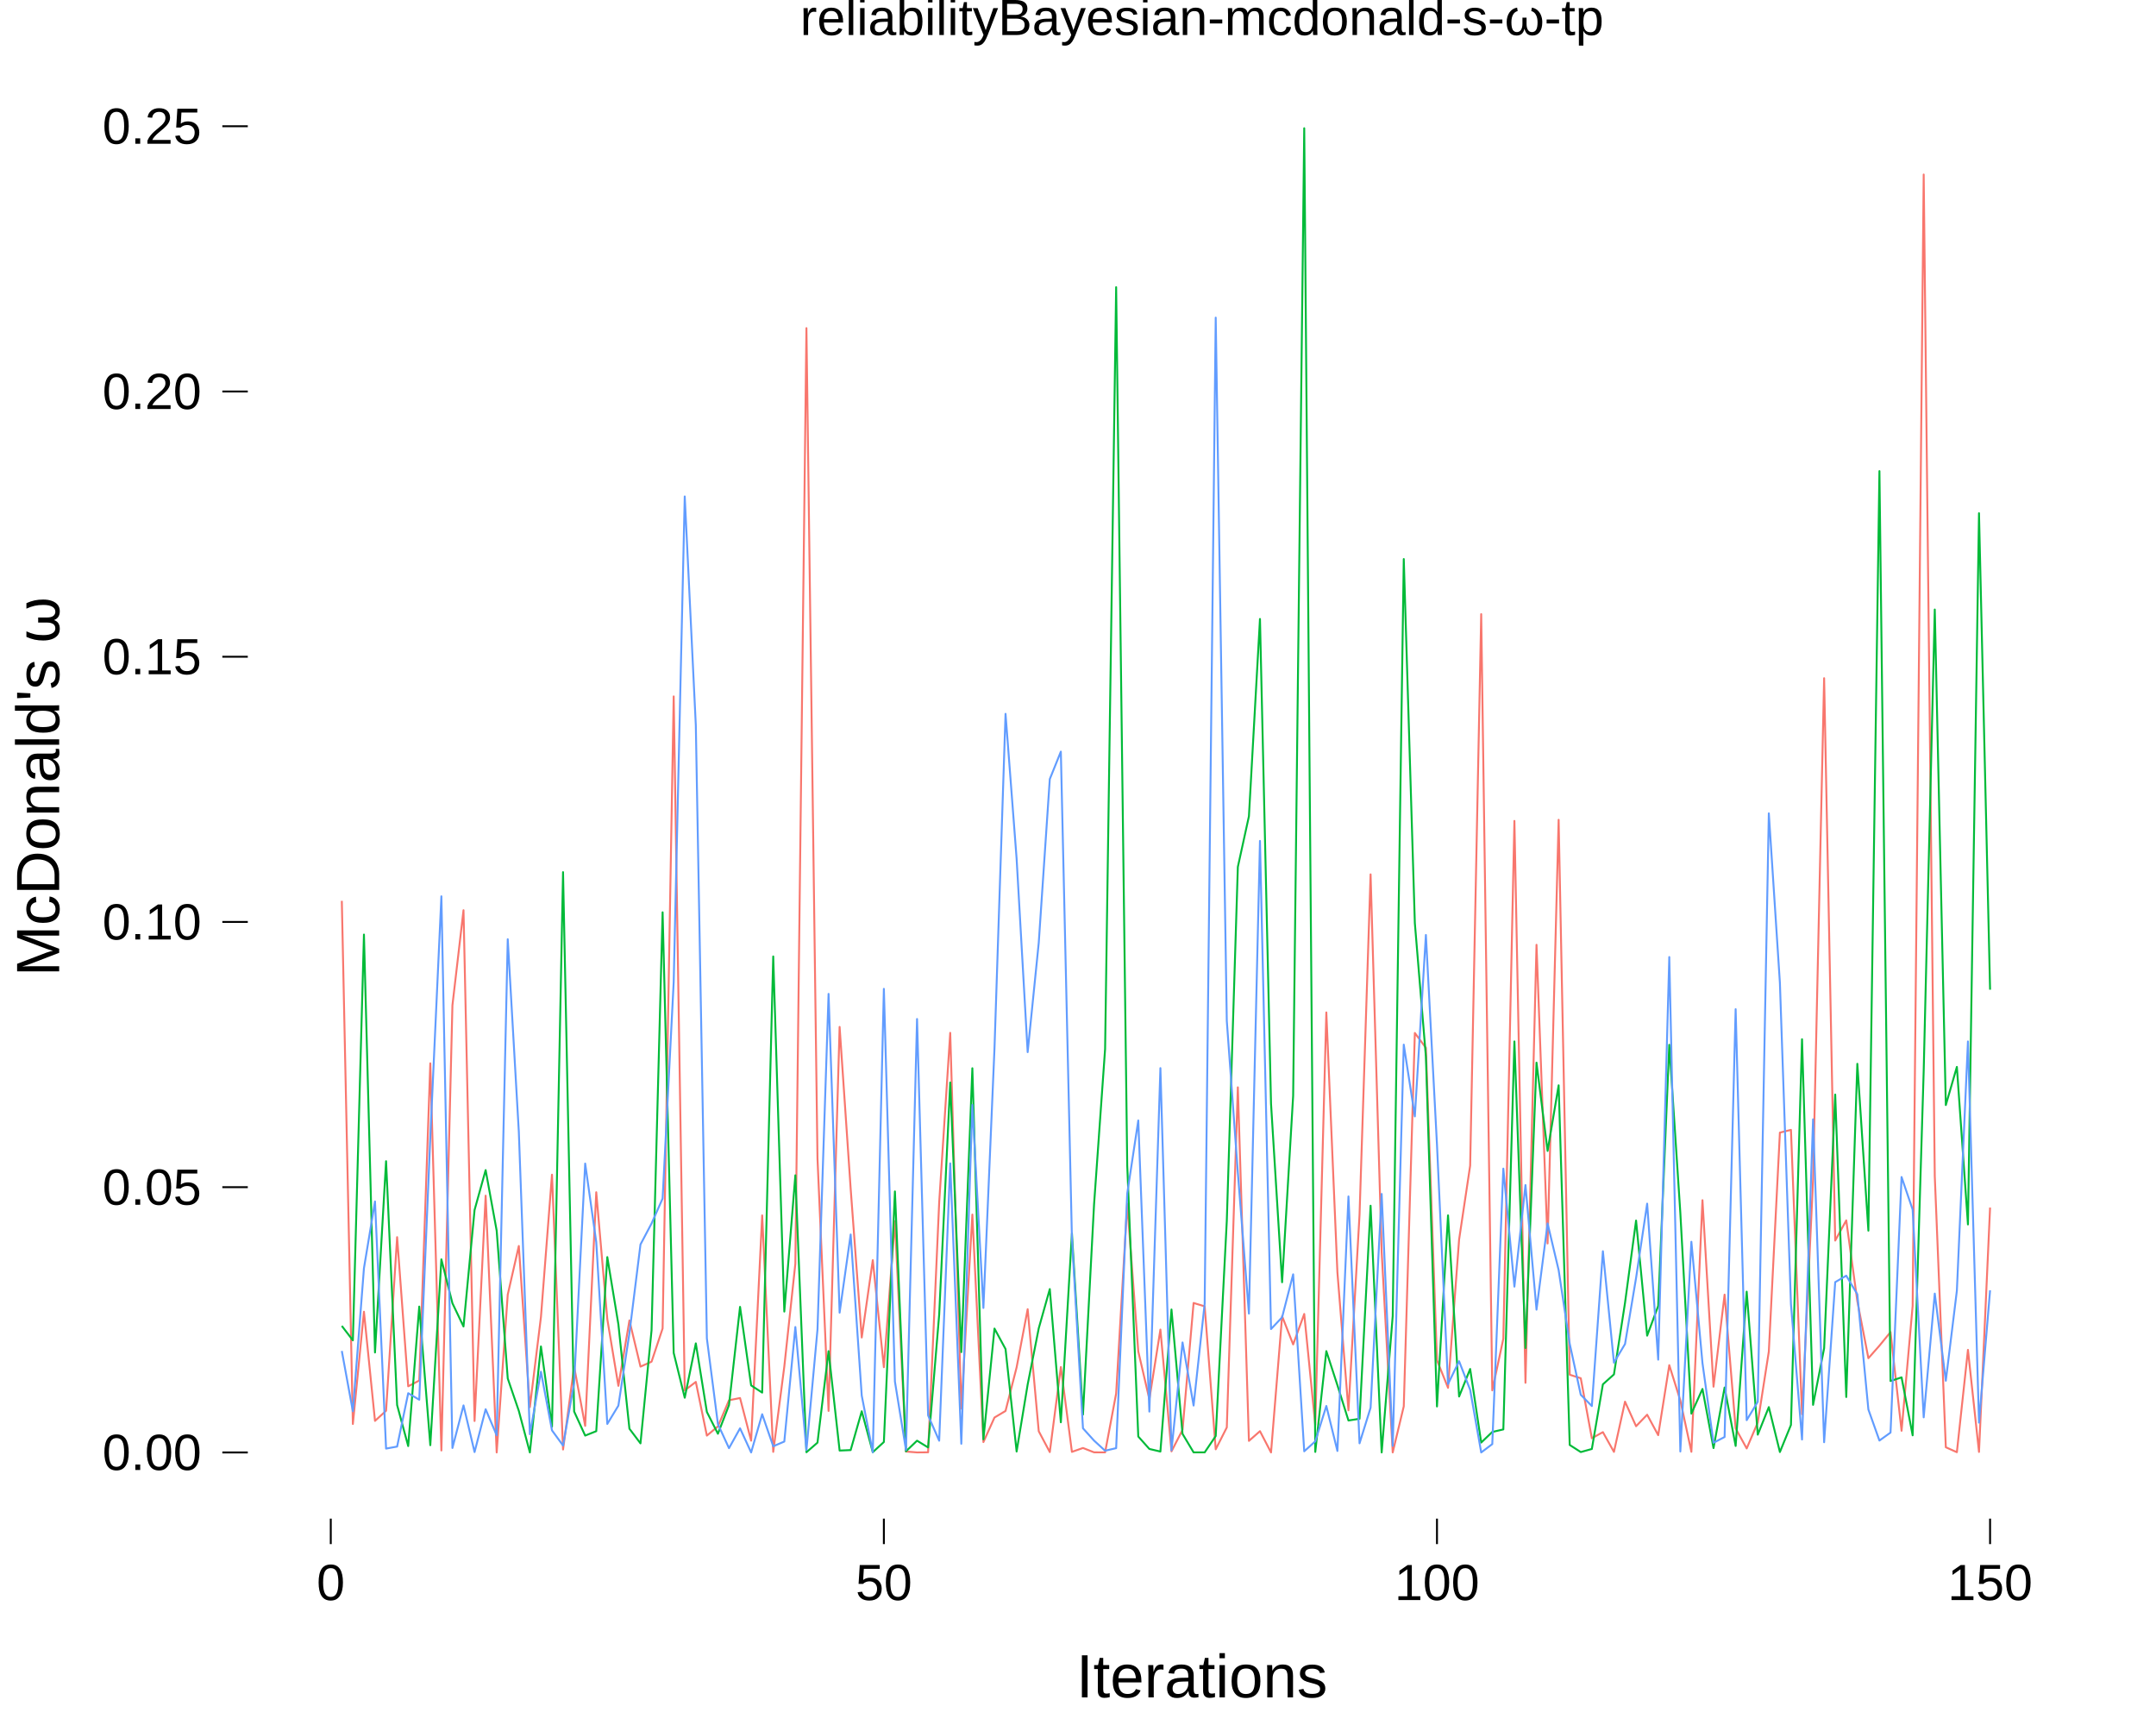
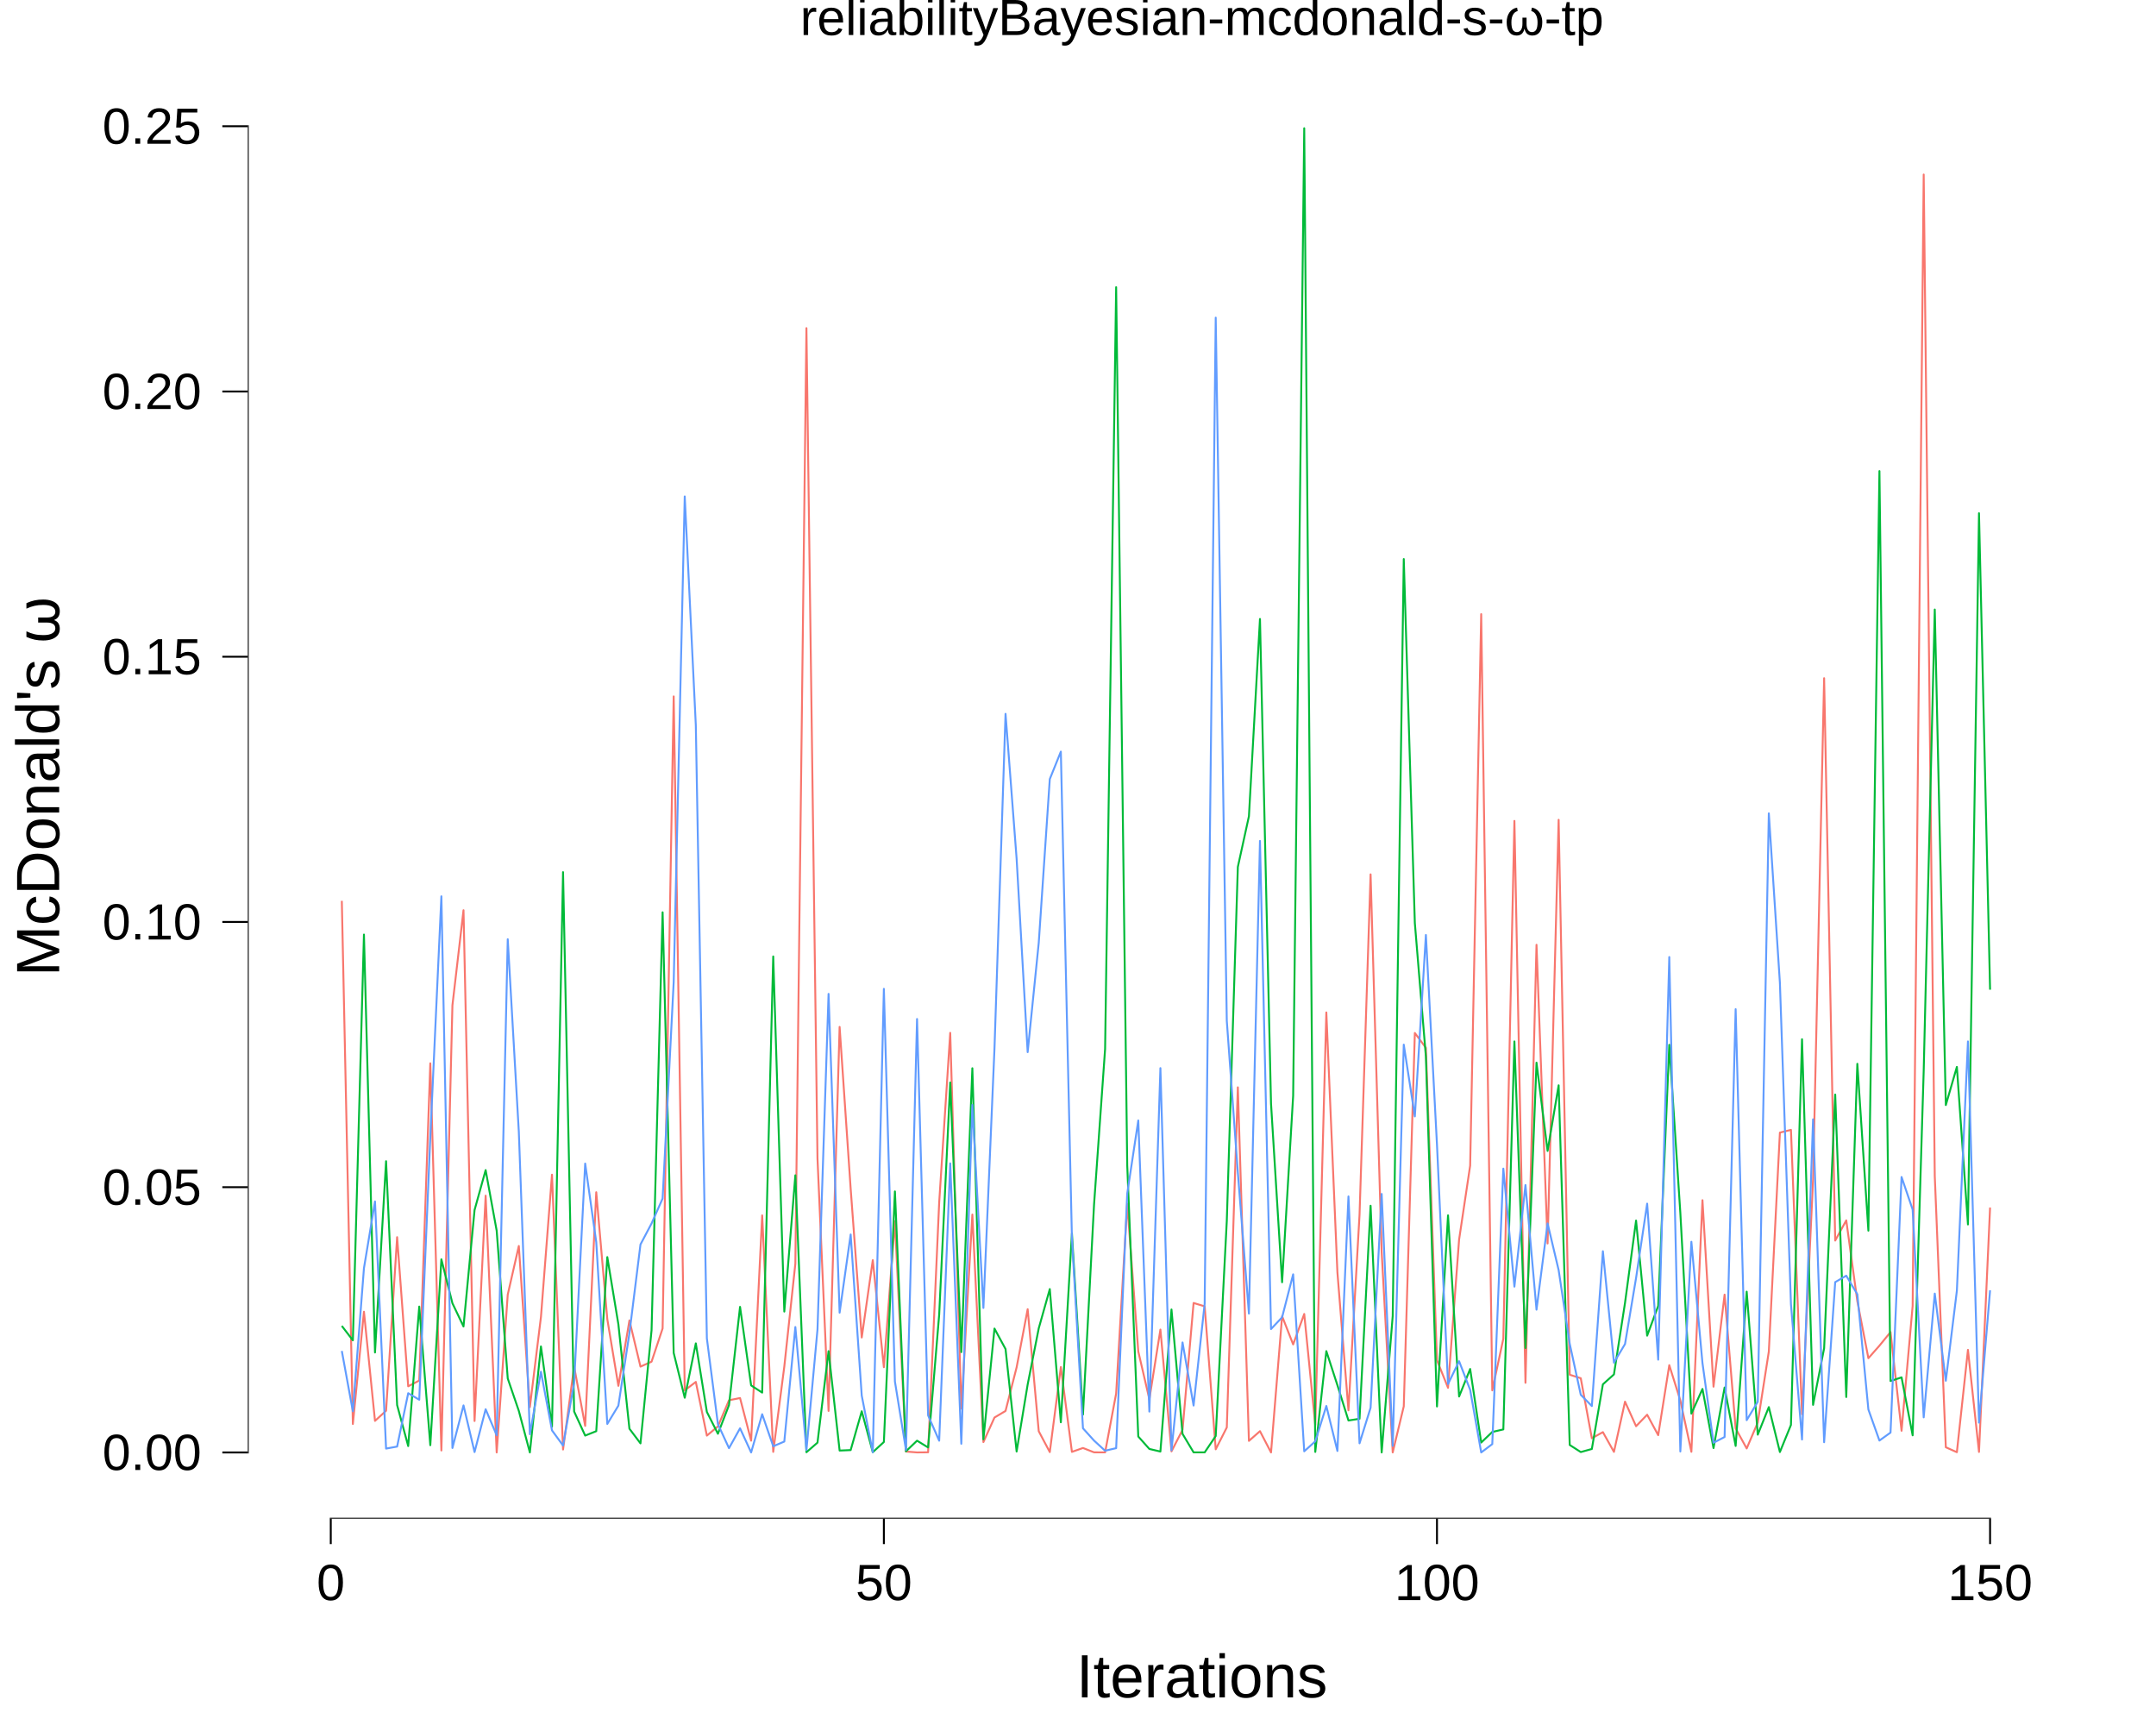
<svg xmlns="http://www.w3.org/2000/svg" viewBox="0 0 720.00 576.00">
  <defs>
    <style type="text/css">
    line, polyline, polygon, path, rect, circle {
      fill: none;
      stroke: #000000;
      stroke-linecap: round;
      stroke-linejoin: round;
      stroke-miterlimit: 10.00;
    }
  </style>
  </defs>
  <rect width="100%" height="100%" style="stroke: none; fill: #FFFFFF;" />
  <rect x="0.00" y="0.00" width="720.00" height="576.00" style="stroke-width: 10.67; stroke: none;" />
  <defs>
    <clipPath id="cpODIuNzV8NzIwLjAwfDUwNy4xMHwyMC43MQ==">
      <rect x="82.75" y="20.71" width="637.25" height="486.38" />
    </clipPath>
  </defs>
  <rect x="82.75" y="20.71" width="637.25" height="486.38" style="stroke-width: 10.67; stroke: none;" clip-path="url(#cpODIuNzV8NzIwLjAwfDUwNy4xMHwyMC43MQ==)" />
  <polyline points="114.15,300.80 117.84,475.49 121.54,438.00 125.23,474.45 128.93,471.07 132.62,413.10 136.32,462.90 140.01,460.98 143.70,355.06 147.40,484.33 151.09,335.69 154.79,303.93 158.48,474.49 162.18,399.25 165.87,484.99 169.56,432.29 173.26,416.05 176.95,469.86 180.65,439.75 184.34,392.24 188.03,484.01 191.73,456.32 195.42,476.11 199.12,398.10 202.81,440.49 206.51,462.75 210.20,440.91 213.89,456.33 217.59,454.68 221.28,443.59 224.98,232.54 228.67,464.27 232.37,461.44 236.06,479.37 239.75,476.30 243.45,467.56 247.14,466.82 250.84,481.06 254.53,405.84 258.22,484.80 261.92,456.31 265.61,421.96 269.31,109.57 273.00,386.83 276.70,471.13 280.39,342.90 284.08,396.92 287.78,446.61 291.47,420.78 295.17,456.53 298.86,407.74 302.55,484.69 306.25,484.98 309.94,484.94 313.64,401.55 317.33,344.88 321.03,470.37 324.72,405.56 328.41,481.53 332.11,473.33 335.80,471.13 339.50,456.58 343.19,437.16 346.89,477.91 350.58,484.87 354.27,456.48 357.97,484.80 361.66,483.50 365.36,484.95 369.05,484.97 372.74,465.31 376.44,401.96 380.13,451.26 383.83,467.21 387.52,443.96 391.22,484.63 394.91,477.45 398.60,435.08 402.30,436.20 405.99,483.94 409.69,476.64 413.38,363.07 417.08,481.13 420.77,477.89 424.46,484.99 428.16,439.49 431.85,448.92 435.55,438.75 439.24,475.81 442.93,338.06 446.63,424.82 450.32,470.92 454.02,405.61 457.71,291.96 461.41,418.04 465.10,484.98 468.79,469.60 472.49,344.93 476.18,349.89 479.88,454.20 483.57,463.40 487.27,413.89 490.96,389.22 494.65,205.07 498.35,464.26 502.04,447.00 505.74,274.11 509.43,461.73 513.12,315.48 516.82,415.21 520.51,273.74 524.21,459.04 527.90,460.21 531.60,480.25 535.29,478.21 538.98,484.80 542.68,468.03 546.37,476.23 550.07,472.39 553.76,479.22 557.46,455.85 561.15,467.63 564.84,484.77 568.54,400.76 572.23,463.03 575.93,432.29 579.62,476.95 583.31,483.66 587.01,474.99 590.70,451.31 594.40,378.19 598.09,377.28 601.79,472.22 605.48,393.88 609.17,226.46 612.87,414.24 616.56,407.50 620.26,434.47 623.95,453.52 627.64,449.34 631.34,444.81 635.03,477.75 638.73,436.03 642.42,58.28 646.12,392.74 649.81,483.26 653.50,484.91 657.20,450.73 660.89,484.82 664.59,403.22 " style="stroke-width: 0.64; stroke: #F8766D; stroke-linecap: butt;" clip-path="url(#cpODIuNzV8NzIwLjAwfDUwNy4xMHwyMC43MQ==)" />
  <polyline points="114.15,442.74 117.84,447.56 121.54,312.06 125.23,451.61 128.93,387.74 132.62,469.17 136.32,482.86 140.01,436.28 143.70,482.57 147.40,420.51 151.09,435.18 154.79,442.93 158.48,404.04 162.18,390.71 165.87,410.97 169.56,460.29 173.26,471.11 176.95,484.99 180.65,449.60 184.34,476.39 188.03,291.22 191.73,471.31 195.42,479.36 199.12,477.89 202.81,419.76 206.51,442.21 210.20,477.07 213.89,481.96 217.59,444.15 221.28,304.63 224.98,451.75 228.67,466.72 232.37,448.57 236.06,471.46 239.75,478.75 243.45,469.18 247.14,436.38 250.84,462.61 254.53,465.01 258.22,319.37 261.92,437.95 265.61,392.44 269.31,484.92 273.00,481.72 276.70,451.17 280.39,484.36 284.08,484.20 287.78,471.24 291.47,484.90 295.17,481.51 298.86,397.83 302.55,484.61 306.25,481.06 309.94,483.32 313.64,438.97 317.33,361.47 321.03,451.49 324.72,356.70 328.41,480.61 332.11,443.63 335.80,450.46 339.50,484.68 343.19,462.30 346.89,443.54 350.58,430.44 354.27,474.92 357.97,411.87 361.66,472.34 365.36,402.23 369.05,350.28 372.74,95.89 376.44,389.10 380.13,479.67 383.83,483.82 387.52,484.69 391.22,437.26 394.91,478.79 398.60,484.96 402.30,484.97 405.99,479.51 409.69,407.68 413.38,289.49 417.08,272.56 420.77,206.68 424.46,368.53 428.16,428.16 431.85,365.91 435.55,42.82 439.24,484.81 442.93,451.16 446.63,462.54 450.32,474.32 454.02,473.75 457.71,402.60 461.41,484.99 465.10,439.41 468.79,186.67 472.49,308.24 476.18,352.83 479.88,469.64 483.57,405.83 487.27,466.31 490.96,457.12 494.65,481.69 498.35,478.15 502.04,477.30 505.74,347.75 509.43,450.10 513.12,354.83 516.82,384.31 520.51,362.40 524.21,482.49 527.90,484.86 531.60,483.83 535.29,462.24 538.98,458.93 542.68,435.02 546.37,407.56 550.07,445.99 553.76,436.07 557.46,348.87 561.15,404.99 564.84,472.03 568.54,463.79 572.23,483.53 575.93,463.31 579.62,482.82 583.31,431.30 587.01,479.05 590.70,469.85 594.40,484.85 598.09,475.81 601.79,347.02 605.48,469.10 609.17,450.20 612.87,365.49 616.56,466.48 620.26,355.22 623.95,410.93 627.64,157.31 631.34,461.14 635.03,459.92 638.73,479.28 642.42,357.61 646.12,203.53 649.81,368.99 653.50,356.25 657.20,408.86 660.89,171.37 664.59,330.47 " style="stroke-width: 0.64; stroke: #00BA38; stroke-linecap: butt;" clip-path="url(#cpODIuNzV8NzIwLjAwfDUwNy4xMHwyMC43MQ==)" />
  <polyline points="114.15,451.10 117.84,471.24 121.54,423.48 125.23,401.19 128.93,483.70 132.62,483.03 136.32,465.21 140.01,467.39 143.70,379.65 147.40,299.29 151.09,483.50 154.79,469.28 158.48,484.86 162.18,470.56 165.87,479.25 169.56,313.62 173.26,377.88 176.95,478.91 180.65,458.04 184.34,477.62 188.03,482.68 191.73,461.79 195.42,388.53 199.12,414.77 202.81,475.47 206.51,469.36 210.20,445.17 213.89,415.54 217.59,408.53 221.28,400.20 224.98,327.94 228.67,165.77 232.37,242.21 236.06,446.91 239.75,475.52 243.45,483.57 247.14,476.93 250.84,484.99 254.53,472.23 258.22,482.93 261.92,481.35 265.61,443.11 269.31,484.19 273.00,443.96 276.70,331.87 280.39,438.32 284.08,412.21 287.78,466.01 291.47,484.92 295.17,330.19 298.86,461.31 302.55,484.13 306.25,340.26 309.94,472.61 313.64,481.07 317.33,388.47 321.03,482.09 324.72,368.92 328.41,436.74 332.11,350.04 335.80,238.36 339.50,286.73 343.19,351.32 346.89,314.81 350.58,260.15 354.27,250.98 357.97,413.42 361.66,476.93 365.36,481.03 369.05,484.41 372.74,483.56 376.44,398.55 380.13,374.14 383.83,471.35 387.52,356.66 391.22,484.27 394.91,448.26 398.60,469.33 402.30,435.29 405.99,106.06 409.69,340.86 413.38,391.56 417.08,438.63 420.77,280.79 424.46,443.79 428.16,439.86 431.85,425.51 435.55,484.61 439.24,481.28 442.93,469.47 446.63,484.50 450.32,399.51 454.02,481.94 457.71,470.06 461.41,398.67 465.10,482.79 468.79,348.82 472.49,372.78 476.18,312.20 479.88,382.18 483.57,462.15 487.27,454.53 490.96,464.09 494.65,484.99 498.35,482.20 502.04,390.22 505.74,429.62 509.43,395.70 513.12,437.31 516.82,408.51 520.51,424.10 524.21,448.69 527.90,465.74 531.60,469.50 535.29,417.80 538.98,455.01 542.68,448.78 546.37,426.72 550.07,401.91 553.76,454.01 557.46,319.57 561.15,484.67 564.84,414.64 568.54,455.12 572.23,481.76 575.93,479.83 579.62,336.98 583.31,474.21 587.01,468.06 590.70,271.59 594.40,328.19 598.09,435.47 601.79,480.67 605.48,373.76 609.17,481.58 612.87,428.12 616.56,425.97 620.26,432.17 623.95,470.65 627.64,481.02 631.34,478.36 635.03,393.02 638.73,403.89 642.42,473.27 646.12,431.95 649.81,461.05 653.50,430.98 657.20,347.75 660.89,475.04 664.59,430.85 " style="stroke-width: 0.64; stroke: #619CFF; stroke-linecap: butt;" clip-path="url(#cpODIuNzV8NzIwLjAwfDUwNy4xMHwyMC43MQ==)" />
+   <line x1="110.14" y1="507.10" x2="664.91" y2="507.10" style="stroke-width: 0.64; stroke-linecap: butt;" clip-path="url(#cpODIuNzV8NzIwLjAwfDUwNy4xMHwyMC43MQ==)" />
+   <line x1="82.75" y1="485.31" x2="82.75" y2="41.83" style="stroke-width: 0.64; stroke-linecap: butt;" clip-path="url(#cpODIuNzV8NzIwLjAwfDUwNy4xMHwyMC43MQ==)" />
  <rect x="82.75" y="20.71" width="637.25" height="486.38" style="stroke-width: 0.00; stroke: none;" clip-path="url(#cpODIuNzV8NzIwLjAwfDUwNy4xMHwyMC43MQ==)" />
  <defs>
    <clipPath id="cpMC4wMHw3MjAuMDB8NTc2LjAwfDAuMDA=">
      <rect x="0.00" y="0.00" width="720.00" height="576.00" />
    </clipPath>
  </defs>
  <polyline points="82.75,507.10 82.75,20.71 " style="stroke-width: 0.00; stroke: none; stroke-linecap: butt;" clip-path="url(#cpMC4wMHw3MjAuMDB8NTc2LjAwfDAuMDA=)" />
  <g clip-path="url(#cpMC4wMHw3MjAuMDB8NTc2LjAwfDAuMDA=)">
    <text x="34.19" y="490.84" style="font-size: 17.00px; font-family: Liberation Sans;" textLength="33.08px" lengthAdjust="spacingAndGlyphs">0.00</text>
  </g>
  <g clip-path="url(#cpMC4wMHw3MjAuMDB8NTc2LjAwfDAuMDA=)">
    <text x="34.19" y="402.27" style="font-size: 17.00px; font-family: Liberation Sans;" textLength="33.08px" lengthAdjust="spacingAndGlyphs">0.05</text>
  </g>
  <g clip-path="url(#cpMC4wMHw3MjAuMDB8NTc2LjAwfDAuMDA=)">
    <text x="34.19" y="313.71" style="font-size: 17.00px; font-family: Liberation Sans;" textLength="33.08px" lengthAdjust="spacingAndGlyphs">0.10</text>
  </g>
  <g clip-path="url(#cpMC4wMHw3MjAuMDB8NTc2LjAwfDAuMDA=)">
    <text x="34.19" y="225.14" style="font-size: 17.00px; font-family: Liberation Sans;" textLength="33.08px" lengthAdjust="spacingAndGlyphs">0.15</text>
  </g>
  <g clip-path="url(#cpMC4wMHw3MjAuMDB8NTc2LjAwfDAuMDA=)">
    <text x="34.19" y="136.57" style="font-size: 17.00px; font-family: Liberation Sans;" textLength="33.08px" lengthAdjust="spacingAndGlyphs">0.20</text>
  </g>
  <g clip-path="url(#cpMC4wMHw3MjAuMDB8NTc2LjAwfDAuMDA=)">
    <text x="34.19" y="48.00" style="font-size: 17.00px; font-family: Liberation Sans;" textLength="33.08px" lengthAdjust="spacingAndGlyphs">0.25</text>
  </g>
  <polyline points="74.25,484.99 82.75,484.99 " style="stroke-width: 0.64; stroke-linecap: butt;" clip-path="url(#cpMC4wMHw3MjAuMDB8NTc2LjAwfDAuMDA=)" />
  <polyline points="74.25,396.42 82.75,396.42 " style="stroke-width: 0.64; stroke-linecap: butt;" clip-path="url(#cpMC4wMHw3MjAuMDB8NTc2LjAwfDAuMDA=)" />
  <polyline points="74.25,307.85 82.75,307.85 " style="stroke-width: 0.64; stroke-linecap: butt;" clip-path="url(#cpMC4wMHw3MjAuMDB8NTc2LjAwfDAuMDA=)" />
  <polyline points="74.25,219.29 82.75,219.29 " style="stroke-width: 0.64; stroke-linecap: butt;" clip-path="url(#cpMC4wMHw3MjAuMDB8NTc2LjAwfDAuMDA=)" />
  <polyline points="74.25,130.72 82.75,130.72 " style="stroke-width: 0.64; stroke-linecap: butt;" clip-path="url(#cpMC4wMHw3MjAuMDB8NTc2LjAwfDAuMDA=)" />
  <polyline points="74.25,42.15 82.75,42.15 " style="stroke-width: 0.64; stroke-linecap: butt;" clip-path="url(#cpMC4wMHw3MjAuMDB8NTc2LjAwfDAuMDA=)" />
  <polyline points="82.75,507.10 720.00,507.10 " style="stroke-width: 0.00; stroke: none; stroke-linecap: butt;" clip-path="url(#cpMC4wMHw3MjAuMDB8NTc2LjAwfDAuMDA=)" />
  <polyline points="110.46,515.60 110.46,507.10 " style="stroke-width: 0.64; stroke-linecap: butt;" clip-path="url(#cpMC4wMHw3MjAuMDB8NTc2LjAwfDAuMDA=)" />
  <polyline points="295.17,515.60 295.17,507.10 " style="stroke-width: 0.64; stroke-linecap: butt;" clip-path="url(#cpMC4wMHw3MjAuMDB8NTc2LjAwfDAuMDA=)" />
  <polyline points="479.88,515.60 479.88,507.10 " style="stroke-width: 0.64; stroke-linecap: butt;" clip-path="url(#cpMC4wMHw3MjAuMDB8NTc2LjAwfDAuMDA=)" />
  <polyline points="664.59,515.60 664.59,507.10 " style="stroke-width: 0.64; stroke-linecap: butt;" clip-path="url(#cpMC4wMHw3MjAuMDB8NTc2LjAwfDAuMDA=)" />
  <g clip-path="url(#cpMC4wMHw3MjAuMDB8NTc2LjAwfDAuMDA=)">
    <text x="105.73" y="534.28" style="font-size: 17.00px; font-family: Liberation Sans;" textLength="9.45px" lengthAdjust="spacingAndGlyphs">0</text>
  </g>
  <g clip-path="url(#cpMC4wMHw3MjAuMDB8NTc2LjAwfDAuMDA=)">
    <text x="285.71" y="534.28" style="font-size: 17.00px; font-family: Liberation Sans;" textLength="18.91px" lengthAdjust="spacingAndGlyphs">50</text>
  </g>
  <g clip-path="url(#cpMC4wMHw3MjAuMDB8NTc2LjAwfDAuMDA=)">
    <text x="465.70" y="534.28" style="font-size: 17.00px; font-family: Liberation Sans;" textLength="28.36px" lengthAdjust="spacingAndGlyphs">100</text>
  </g>
  <g clip-path="url(#cpMC4wMHw3MjAuMDB8NTc2LjAwfDAuMDA=)">
    <text x="650.41" y="534.28" style="font-size: 17.00px; font-family: Liberation Sans;" textLength="28.36px" lengthAdjust="spacingAndGlyphs">150</text>
  </g>
  <g clip-path="url(#cpMC4wMHw3MjAuMDB8NTc2LjAwfDAuMDA=)">
    <text x="359.41" y="566.78" style="font-size: 20.40px; font-family: Liberation Sans;" textLength="83.92px" lengthAdjust="spacingAndGlyphs">Iterations</text>
  </g>
  <g clip-path="url(#cpMC4wMHw3MjAuMDB8NTc2LjAwfDAuMDA=)">
    <text transform="translate(19.76,326.01) rotate(-90)" style="font-size: 20.40px; font-family: Liberation Sans;" textLength="105.91px" lengthAdjust="spacingAndGlyphs">McDonald's</text>
  </g>
  <g clip-path="url(#cpMC4wMHw3MjAuMDB8NTc2LjAwfDAuMDA=)">
    <text transform="translate(19.76,220.11) rotate(-90)" style="font-size: 20.40px; font-family: Symbola;" textLength="5.09px" lengthAdjust="spacingAndGlyphs"> </text>
  </g>
  <g clip-path="url(#cpMC4wMHw3MjAuMDB8NTc2LjAwfDAuMDA=)">
    <text transform="translate(19.76,215.01) rotate(-90)" style="font-size: 20.40px; font-family: Symbola;" textLength="13.22px" lengthAdjust="spacingAndGlyphs">ω</text>
  </g>
  <g clip-path="url(#cpMC4wMHw3MjAuMDB8NTc2LjAwfDAuMDA=)">
    <text x="267.20" y="11.70" style="font-size: 17.00px; font-family: Liberation Sans;" textLength="268.34px" lengthAdjust="spacingAndGlyphs">reliabilityBayesian-mcdonald-s-ω-tp</text>
  </g>
</svg>
